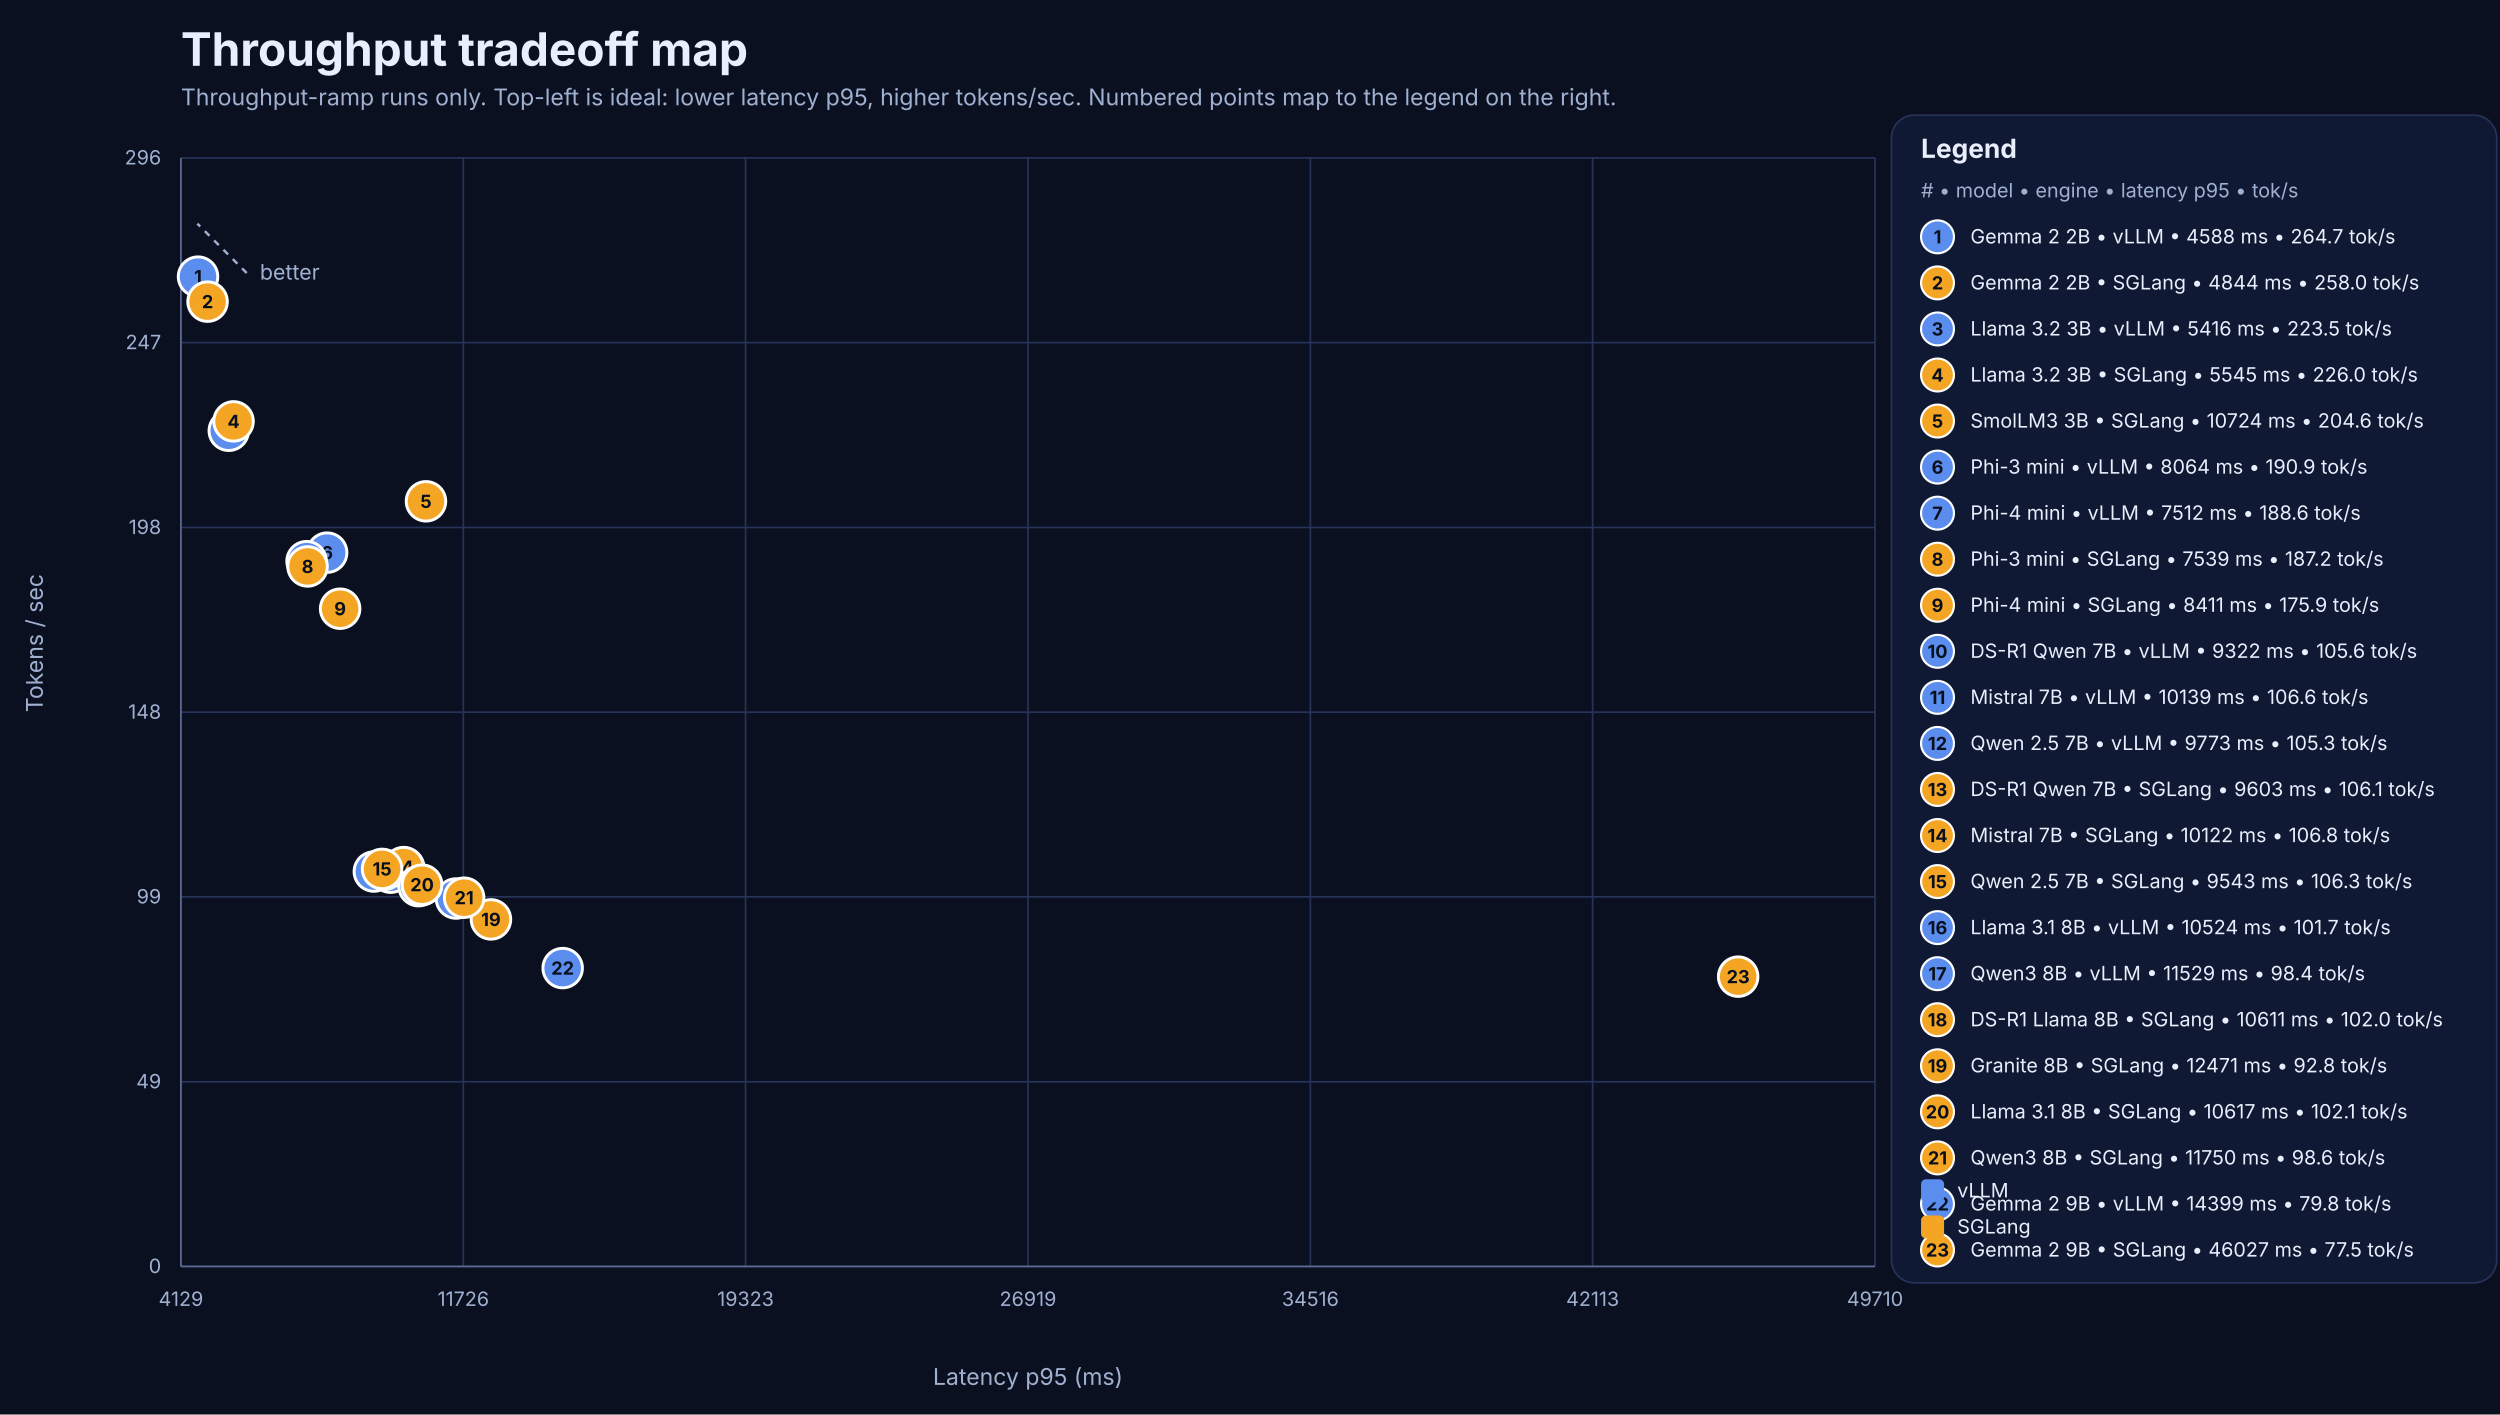
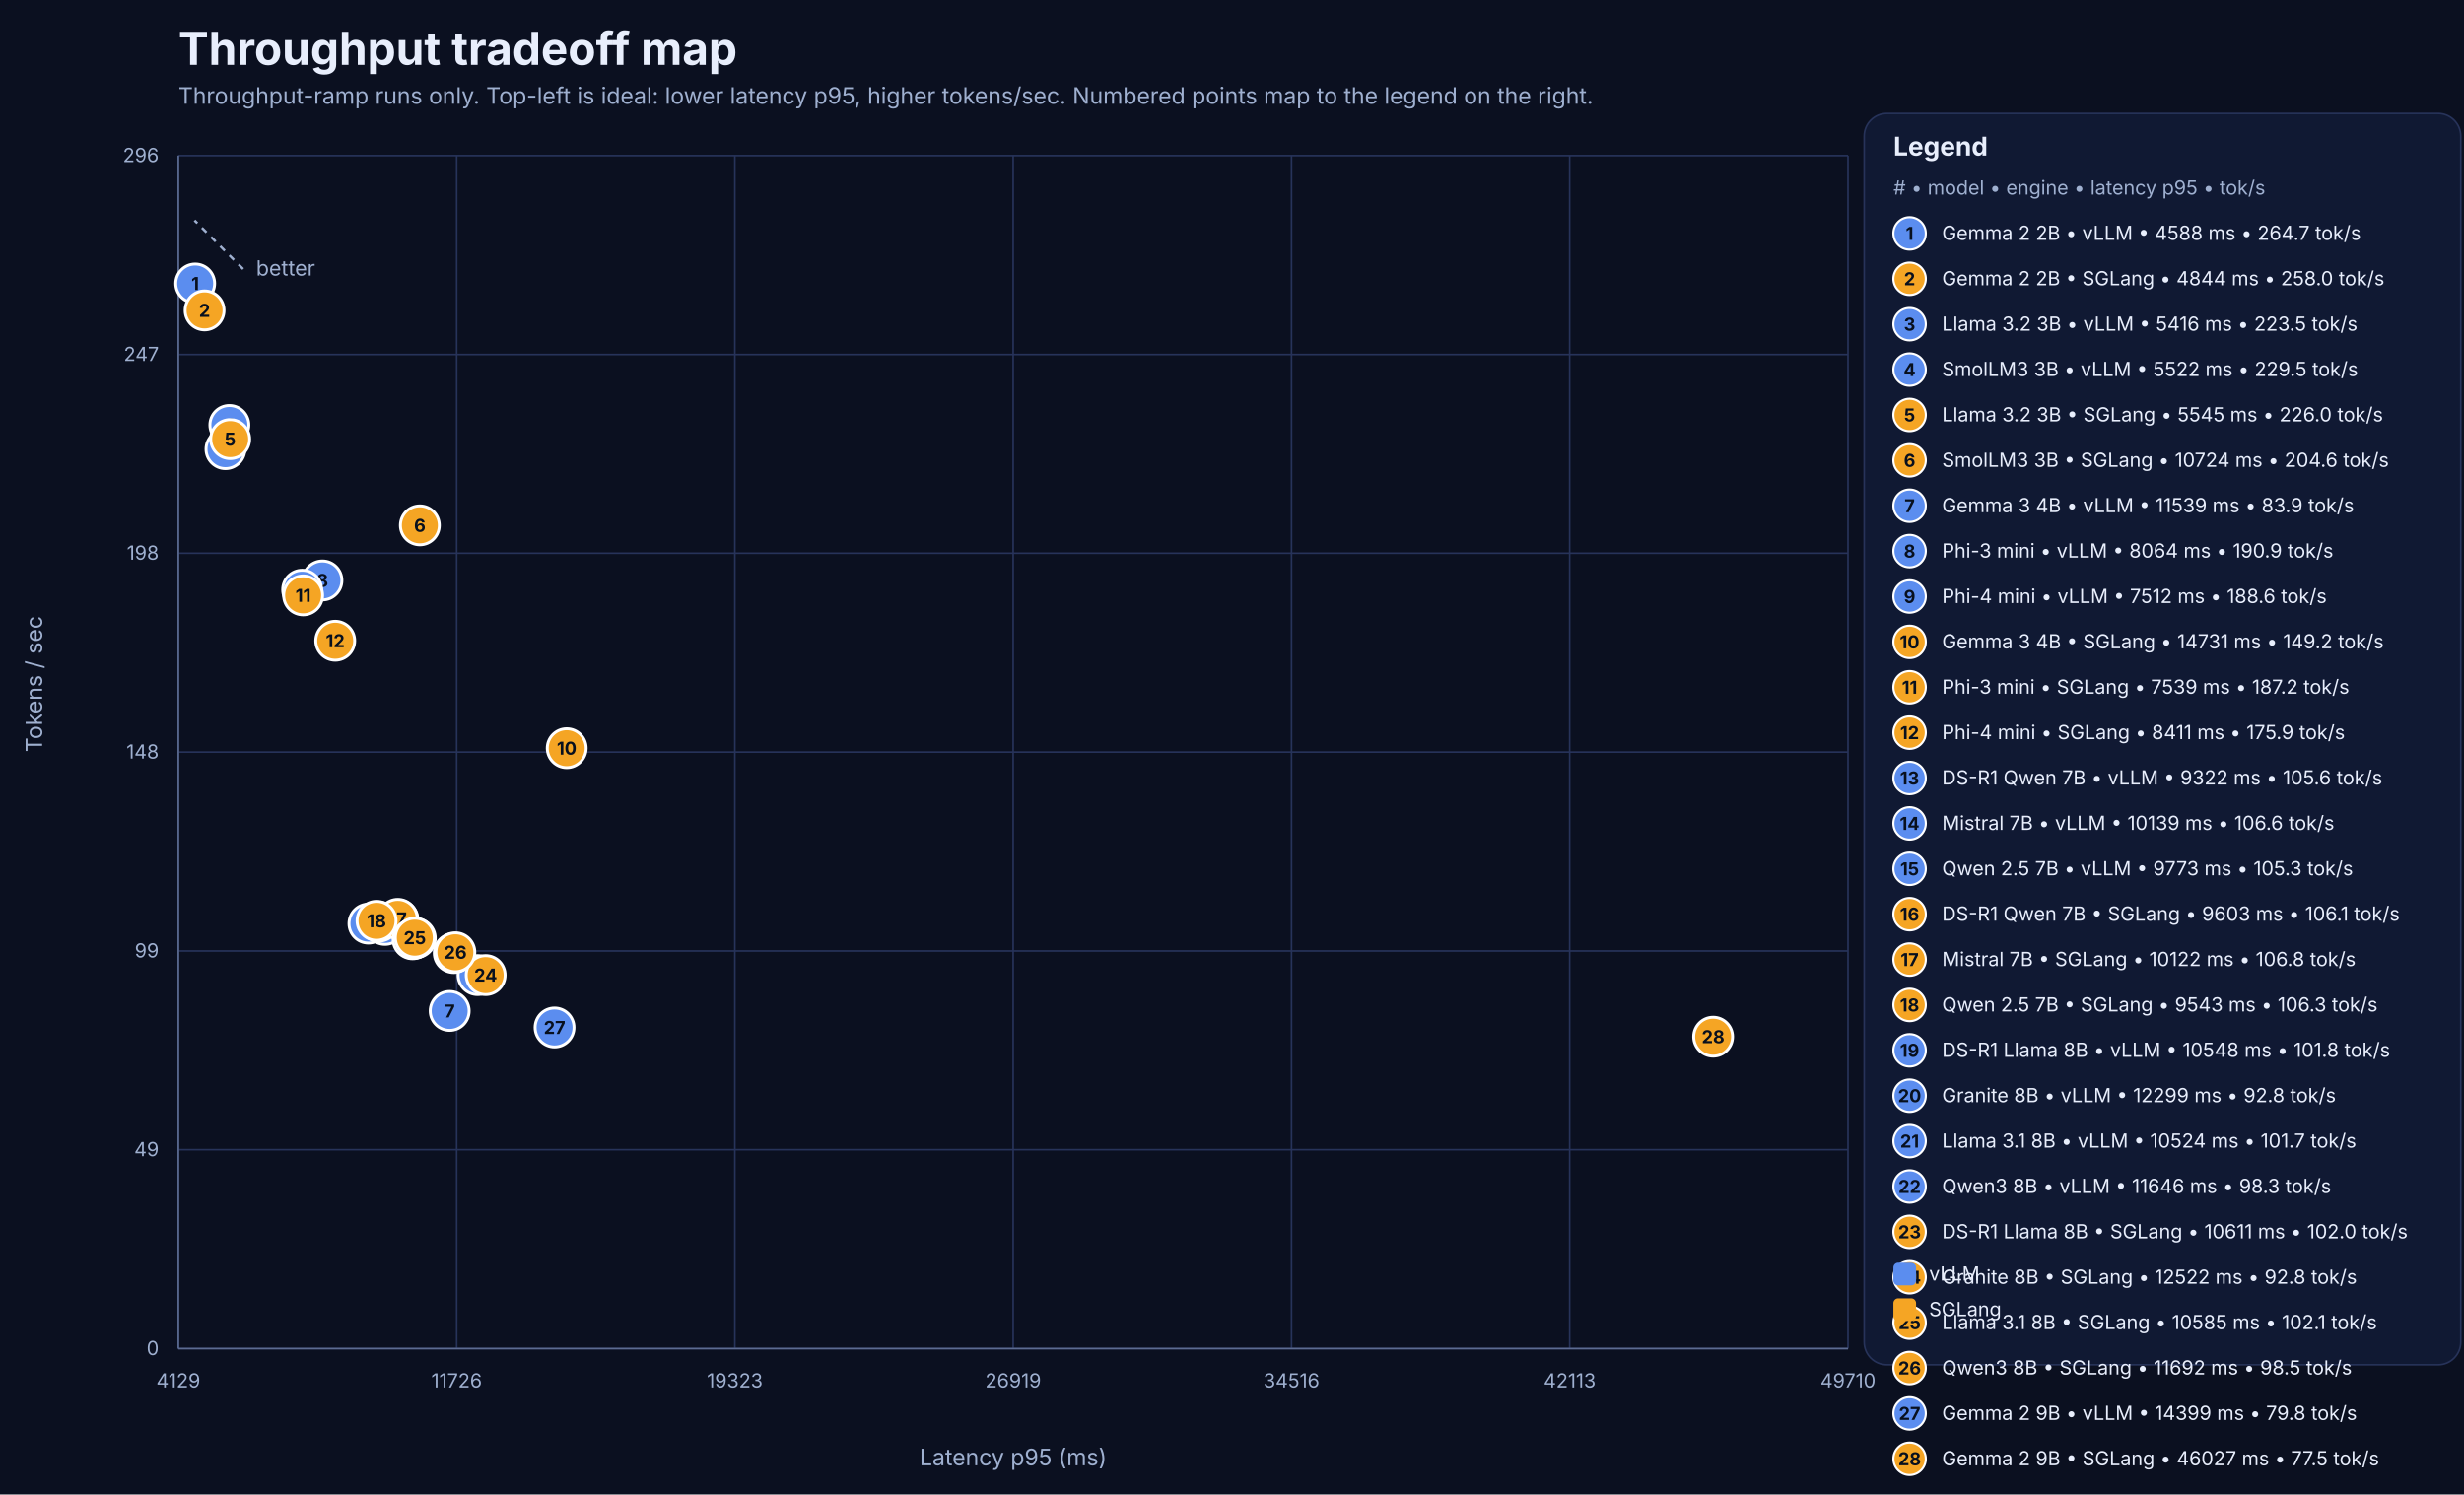
- <svg xmlns="http://www.w3.org/2000/svg" width="1520" height="860" viewBox="0 0 1520 860">
+ <svg xmlns="http://www.w3.org/2000/svg" width="1520" height="922" viewBox="0 0 1520 922">
  <style>text{font-family:system-ui,-apple-system,sans-serif;fill:#e8eefc}.muted{fill:#9fb0d0}.title{font-size:28px;font-weight:700}.subtitle{font-size:14px}.axis{stroke:#5c6b91;stroke-width:1}.grid{stroke:#27335a;stroke-width:1}.small{font-size:12px}.label{font-size:14px}.legend-title{font-size:16px;font-weight:700}.legend-row{font-size:12px}.point-id{font-size:11px;font-weight:700;fill:#08101e}.hint{font-size:13px;fill:#9fb0d0}</style>
-   <rect width="1520" height="860" fill="#0b1020" />
+   <rect width="1520" height="922" fill="#0b1020" />
  <text x="110" y="40" class="title">Throughput tradeoff map</text>
  <text x="110" y="64" class="subtitle muted">Throughput-ramp runs only. Top-left is ideal: lower latency p95, higher tokens/sec. Numbered points map to the legend on the right.</text>
-   <line x1="110.0" y1="96" x2="110.0" y2="770" class="grid" />
-   <text x="110.0" y="794.0" text-anchor="middle" class="small muted">4129</text>
-   <line x1="281.7" y1="96" x2="281.7" y2="770" class="grid" />
-   <text x="281.7" y="794.0" text-anchor="middle" class="small muted">11726</text>
-   <line x1="453.3" y1="96" x2="453.3" y2="770" class="grid" />
-   <text x="453.3" y="794.0" text-anchor="middle" class="small muted">19323</text>
-   <line x1="625.0" y1="96" x2="625.0" y2="770" class="grid" />
-   <text x="625.0" y="794.0" text-anchor="middle" class="small muted">26919</text>
-   <line x1="796.7" y1="96" x2="796.7" y2="770" class="grid" />
-   <text x="796.7" y="794.0" text-anchor="middle" class="small muted">34516</text>
-   <line x1="968.3" y1="96" x2="968.3" y2="770" class="grid" />
-   <text x="968.3" y="794.0" text-anchor="middle" class="small muted">42113</text>
-   <line x1="1140.0" y1="96" x2="1140.0" y2="770" class="grid" />
-   <text x="1140.0" y="794.0" text-anchor="middle" class="small muted">49710</text>
-   <line x1="110" y1="770.0" x2="1140" y2="770.0" class="grid" />
-   <text x="98" y="774.0" text-anchor="end" class="small muted">0</text>
-   <line x1="110" y1="657.7" x2="1140" y2="657.7" class="grid" />
-   <text x="98" y="661.7" text-anchor="end" class="small muted">49</text>
-   <line x1="110" y1="545.3" x2="1140" y2="545.3" class="grid" />
-   <text x="98" y="549.3" text-anchor="end" class="small muted">99</text>
-   <line x1="110" y1="433.0" x2="1140" y2="433.0" class="grid" />
-   <text x="98" y="437.0" text-anchor="end" class="small muted">148</text>
-   <line x1="110" y1="320.7" x2="1140" y2="320.7" class="grid" />
-   <text x="98" y="324.7" text-anchor="end" class="small muted">198</text>
-   <line x1="110" y1="208.3" x2="1140" y2="208.3" class="grid" />
-   <text x="98" y="212.3" text-anchor="end" class="small muted">247</text>
+   <line x1="110.0" y1="96" x2="110.0" y2="832" class="grid" />
+   <text x="110.0" y="856.0" text-anchor="middle" class="small muted">4129</text>
+   <line x1="281.7" y1="96" x2="281.7" y2="832" class="grid" />
+   <text x="281.7" y="856.0" text-anchor="middle" class="small muted">11726</text>
+   <line x1="453.3" y1="96" x2="453.3" y2="832" class="grid" />
+   <text x="453.3" y="856.0" text-anchor="middle" class="small muted">19323</text>
+   <line x1="625.0" y1="96" x2="625.0" y2="832" class="grid" />
+   <text x="625.0" y="856.0" text-anchor="middle" class="small muted">26919</text>
+   <line x1="796.7" y1="96" x2="796.7" y2="832" class="grid" />
+   <text x="796.7" y="856.0" text-anchor="middle" class="small muted">34516</text>
+   <line x1="968.3" y1="96" x2="968.3" y2="832" class="grid" />
+   <text x="968.3" y="856.0" text-anchor="middle" class="small muted">42113</text>
+   <line x1="1140.0" y1="96" x2="1140.0" y2="832" class="grid" />
+   <text x="1140.0" y="856.0" text-anchor="middle" class="small muted">49710</text>
+   <line x1="110" y1="832.0" x2="1140" y2="832.0" class="grid" />
+   <text x="98" y="836.0" text-anchor="end" class="small muted">0</text>
+   <line x1="110" y1="709.3" x2="1140" y2="709.3" class="grid" />
+   <text x="98" y="713.3" text-anchor="end" class="small muted">49</text>
+   <line x1="110" y1="586.7" x2="1140" y2="586.7" class="grid" />
+   <text x="98" y="590.7" text-anchor="end" class="small muted">99</text>
+   <line x1="110" y1="464.0" x2="1140" y2="464.0" class="grid" />
+   <text x="98" y="468.0" text-anchor="end" class="small muted">148</text>
+   <line x1="110" y1="341.3" x2="1140" y2="341.3" class="grid" />
+   <text x="98" y="345.3" text-anchor="end" class="small muted">198</text>
+   <line x1="110" y1="218.7" x2="1140" y2="218.7" class="grid" />
+   <text x="98" y="222.7" text-anchor="end" class="small muted">247</text>
  <line x1="110" y1="96.0" x2="1140" y2="96.0" class="grid" />
  <text x="98" y="100.0" text-anchor="end" class="small muted">296</text>
-   <line x1="110" y1="96" x2="110" y2="770" class="axis" />
-   <line x1="110" y1="770" x2="1140" y2="770" class="axis" />
+   <line x1="110" y1="96" x2="110" y2="832" class="axis" />
+   <line x1="110" y1="832" x2="1140" y2="832" class="axis" />
  <path d="M 150 166 L 120 136" fill="none" stroke="#9fb0d0" stroke-width="1.5" stroke-dasharray="4 4" />
  <text x="158" y="170" class="hint">better</text>
-   <circle cx="120.4" cy="168.2" r="12" fill="#5B8DEF" stroke="#ffffff" stroke-width="1.8" />
-   <text x="120.4" y="172.2" text-anchor="middle" class="point-id">1</text>
-   <circle cx="126.2" cy="183.4" r="12" fill="#F5A524" stroke="#ffffff" stroke-width="1.8" />
-   <text x="126.2" y="187.4" text-anchor="middle" class="point-id">2</text>
-   <circle cx="139.1" cy="261.9" r="12" fill="#5B8DEF" stroke="#ffffff" stroke-width="1.8" />
-   <text x="139.1" y="265.9" text-anchor="middle" class="point-id">3</text>
-   <circle cx="142.0" cy="256.2" r="12" fill="#F5A524" stroke="#ffffff" stroke-width="1.8" />
-   <text x="142.0" y="260.2" text-anchor="middle" class="point-id">4</text>
-   <circle cx="259.0" cy="304.8" r="12" fill="#F5A524" stroke="#ffffff" stroke-width="1.8" />
-   <text x="259.0" y="308.8" text-anchor="middle" class="point-id">5</text>
-   <circle cx="198.9" cy="336.0" r="12" fill="#5B8DEF" stroke="#ffffff" stroke-width="1.8" />
-   <text x="198.9" y="340.0" text-anchor="middle" class="point-id">6</text>
-   <circle cx="186.4" cy="341.2" r="12" fill="#5B8DEF" stroke="#ffffff" stroke-width="1.8" />
-   <text x="186.4" y="345.2" text-anchor="middle" class="point-id">7</text>
-   <circle cx="187.0" cy="344.4" r="12" fill="#F5A524" stroke="#ffffff" stroke-width="1.8" />
-   <text x="187.0" y="348.4" text-anchor="middle" class="point-id">8</text>
-   <circle cx="206.8" cy="370.1" r="12" fill="#F5A524" stroke="#ffffff" stroke-width="1.8" />
-   <text x="206.8" y="374.1" text-anchor="middle" class="point-id">9</text>
-   <circle cx="227.3" cy="529.9" r="12" fill="#5B8DEF" stroke="#ffffff" stroke-width="1.8" />
-   <text x="227.3" y="533.9" text-anchor="middle" class="point-id">10</text>
-   <circle cx="245.8" cy="527.6" r="12" fill="#5B8DEF" stroke="#ffffff" stroke-width="1.8" />
-   <text x="245.8" y="531.6" text-anchor="middle" class="point-id">11</text>
-   <circle cx="237.5" cy="530.6" r="12" fill="#5B8DEF" stroke="#ffffff" stroke-width="1.8" />
-   <text x="237.5" y="534.6" text-anchor="middle" class="point-id">12</text>
-   <circle cx="233.7" cy="528.8" r="12" fill="#F5A524" stroke="#ffffff" stroke-width="1.8" />
-   <text x="233.7" y="532.8" text-anchor="middle" class="point-id">13</text>
-   <circle cx="245.4" cy="527.2" r="12" fill="#F5A524" stroke="#ffffff" stroke-width="1.8" />
-   <text x="245.4" y="531.2" text-anchor="middle" class="point-id">14</text>
-   <circle cx="232.3" cy="528.3" r="12" fill="#F5A524" stroke="#ffffff" stroke-width="1.8" />
-   <text x="232.3" y="532.3" text-anchor="middle" class="point-id">15</text>
-   <circle cx="254.5" cy="538.8" r="12" fill="#5B8DEF" stroke="#ffffff" stroke-width="1.8" />
-   <text x="254.5" y="542.8" text-anchor="middle" class="point-id">16</text>
-   <circle cx="277.2" cy="546.3" r="12" fill="#5B8DEF" stroke="#ffffff" stroke-width="1.8" />
-   <text x="277.2" y="550.3" text-anchor="middle" class="point-id">17</text>
-   <circle cx="256.5" cy="538.1" r="12" fill="#F5A524" stroke="#ffffff" stroke-width="1.8" />
-   <text x="256.5" y="542.1" text-anchor="middle" class="point-id">18</text>
-   <circle cx="298.5" cy="559.0" r="12" fill="#F5A524" stroke="#ffffff" stroke-width="1.8" />
-   <text x="298.5" y="563.0" text-anchor="middle" class="point-id">19</text>
-   <circle cx="256.6" cy="537.9" r="12" fill="#F5A524" stroke="#ffffff" stroke-width="1.8" />
-   <text x="256.6" y="541.9" text-anchor="middle" class="point-id">20</text>
-   <circle cx="282.2" cy="545.8" r="12" fill="#F5A524" stroke="#ffffff" stroke-width="1.8" />
-   <text x="282.2" y="549.8" text-anchor="middle" class="point-id">21</text>
-   <circle cx="342.1" cy="588.6" r="12" fill="#5B8DEF" stroke="#ffffff" stroke-width="1.8" />
-   <text x="342.1" y="592.6" text-anchor="middle" class="point-id">22</text>
-   <circle cx="1056.8" cy="593.8" r="12" fill="#F5A524" stroke="#ffffff" stroke-width="1.8" />
-   <text x="1056.8" y="597.8" text-anchor="middle" class="point-id">23</text>
-   <rect x="1150" y="70" width="368" height="710" rx="14" fill="#101933" stroke="#27335a" stroke-width="1" />
+   <circle cx="120.4" cy="174.9" r="12" fill="#5B8DEF" stroke="#ffffff" stroke-width="1.8" />
+   <text x="120.4" y="178.9" text-anchor="middle" class="point-id">1</text>
+   <circle cx="126.2" cy="191.5" r="12" fill="#F5A524" stroke="#ffffff" stroke-width="1.8" />
+   <text x="126.2" y="195.5" text-anchor="middle" class="point-id">2</text>
+   <circle cx="139.1" cy="277.1" r="12" fill="#5B8DEF" stroke="#ffffff" stroke-width="1.8" />
+   <text x="139.1" y="281.1" text-anchor="middle" class="point-id">3</text>
+   <circle cx="141.5" cy="262.2" r="12" fill="#5B8DEF" stroke="#ffffff" stroke-width="1.8" />
+   <text x="141.5" y="266.2" text-anchor="middle" class="point-id">4</text>
+   <circle cx="142.0" cy="270.9" r="12" fill="#F5A524" stroke="#ffffff" stroke-width="1.8" />
+   <text x="142.0" y="274.9" text-anchor="middle" class="point-id">5</text>
+   <circle cx="259.0" cy="324.1" r="12" fill="#F5A524" stroke="#ffffff" stroke-width="1.8" />
+   <text x="259.0" y="328.1" text-anchor="middle" class="point-id">6</text>
+   <circle cx="277.4" cy="623.7" r="12" fill="#5B8DEF" stroke="#ffffff" stroke-width="1.8" />
+   <text x="277.4" y="627.7" text-anchor="middle" class="point-id">7</text>
+   <circle cx="198.9" cy="358.1" r="12" fill="#5B8DEF" stroke="#ffffff" stroke-width="1.8" />
+   <text x="198.9" y="362.1" text-anchor="middle" class="point-id">8</text>
+   <circle cx="186.4" cy="363.8" r="12" fill="#5B8DEF" stroke="#ffffff" stroke-width="1.8" />
+   <text x="186.4" y="367.8" text-anchor="middle" class="point-id">9</text>
+   <circle cx="349.6" cy="461.6" r="12" fill="#F5A524" stroke="#ffffff" stroke-width="1.8" />
+   <text x="349.6" y="465.6" text-anchor="middle" class="point-id">10</text>
+   <circle cx="187.0" cy="367.3" r="12" fill="#F5A524" stroke="#ffffff" stroke-width="1.8" />
+   <text x="187.0" y="371.3" text-anchor="middle" class="point-id">11</text>
+   <circle cx="206.8" cy="395.3" r="12" fill="#F5A524" stroke="#ffffff" stroke-width="1.8" />
+   <text x="206.8" y="399.3" text-anchor="middle" class="point-id">12</text>
+   <circle cx="227.3" cy="569.8" r="12" fill="#5B8DEF" stroke="#ffffff" stroke-width="1.8" />
+   <text x="227.3" y="573.8" text-anchor="middle" class="point-id">13</text>
+   <circle cx="245.8" cy="567.4" r="12" fill="#5B8DEF" stroke="#ffffff" stroke-width="1.8" />
+   <text x="245.8" y="571.4" text-anchor="middle" class="point-id">14</text>
+   <circle cx="237.5" cy="570.6" r="12" fill="#5B8DEF" stroke="#ffffff" stroke-width="1.8" />
+   <text x="237.5" y="574.6" text-anchor="middle" class="point-id">15</text>
+   <circle cx="233.7" cy="568.6" r="12" fill="#F5A524" stroke="#ffffff" stroke-width="1.8" />
+   <text x="233.7" y="572.6" text-anchor="middle" class="point-id">16</text>
+   <circle cx="245.4" cy="566.9" r="12" fill="#F5A524" stroke="#ffffff" stroke-width="1.8" />
+   <text x="245.4" y="570.9" text-anchor="middle" class="point-id">17</text>
+   <circle cx="232.3" cy="568.1" r="12" fill="#F5A524" stroke="#ffffff" stroke-width="1.8" />
+   <text x="232.3" y="572.1" text-anchor="middle" class="point-id">18</text>
+   <circle cx="255.0" cy="579.3" r="12" fill="#5B8DEF" stroke="#ffffff" stroke-width="1.8" />
+   <text x="255.0" y="583.3" text-anchor="middle" class="point-id">19</text>
+   <circle cx="294.6" cy="601.6" r="12" fill="#5B8DEF" stroke="#ffffff" stroke-width="1.8" />
+   <text x="294.6" y="605.6" text-anchor="middle" class="point-id">20</text>
+   <circle cx="254.5" cy="579.5" r="12" fill="#5B8DEF" stroke="#ffffff" stroke-width="1.8" />
+   <text x="254.5" y="583.5" text-anchor="middle" class="point-id">21</text>
+   <circle cx="279.9" cy="588.0" r="12" fill="#5B8DEF" stroke="#ffffff" stroke-width="1.8" />
+   <text x="279.9" y="592.0" text-anchor="middle" class="point-id">22</text>
+   <circle cx="256.5" cy="578.8" r="12" fill="#F5A524" stroke="#ffffff" stroke-width="1.8" />
+   <text x="256.5" y="582.8" text-anchor="middle" class="point-id">23</text>
+   <circle cx="299.6" cy="601.6" r="12" fill="#F5A524" stroke="#ffffff" stroke-width="1.8" />
+   <text x="299.6" y="605.6" text-anchor="middle" class="point-id">24</text>
+   <circle cx="255.9" cy="578.5" r="12" fill="#F5A524" stroke="#ffffff" stroke-width="1.8" />
+   <text x="255.9" y="582.5" text-anchor="middle" class="point-id">25</text>
+   <circle cx="280.9" cy="587.5" r="12" fill="#F5A524" stroke="#ffffff" stroke-width="1.8" />
+   <text x="280.9" y="591.5" text-anchor="middle" class="point-id">26</text>
+   <circle cx="342.1" cy="633.9" r="12" fill="#5B8DEF" stroke="#ffffff" stroke-width="1.8" />
+   <text x="342.1" y="637.9" text-anchor="middle" class="point-id">27</text>
+   <circle cx="1056.8" cy="639.6" r="12" fill="#F5A524" stroke="#ffffff" stroke-width="1.8" />
+   <text x="1056.8" y="643.6" text-anchor="middle" class="point-id">28</text>
+   <rect x="1150" y="70" width="368" height="772" rx="14" fill="#101933" stroke="#27335a" stroke-width="1" />
  <text x="1168" y="96" class="legend-title">Legend</text>
  <text x="1168" y="120" class="small muted"># • model • engine • latency p95 • tok/s</text>
  <circle cx="1178" cy="144" r="10" fill="#5B8DEF" stroke="#ffffff" stroke-width="1.3" />
  <text x="1178" y="148" text-anchor="middle" class="point-id">1</text>
  <text x="1198" y="148" class="legend-row">Gemma 2 2B • vLLM • 4588 ms • 264.7 tok/s</text>
  <circle cx="1178" cy="172" r="10" fill="#F5A524" stroke="#ffffff" stroke-width="1.3" />
  <text x="1178" y="176" text-anchor="middle" class="point-id">2</text>
  <text x="1198" y="176" class="legend-row">Gemma 2 2B • SGLang • 4844 ms • 258.0 tok/s</text>
  <circle cx="1178" cy="200" r="10" fill="#5B8DEF" stroke="#ffffff" stroke-width="1.3" />
  <text x="1178" y="204" text-anchor="middle" class="point-id">3</text>
  <text x="1198" y="204" class="legend-row">Llama 3.2 3B • vLLM • 5416 ms • 223.5 tok/s</text>
-   <circle cx="1178" cy="228" r="10" fill="#F5A524" stroke="#ffffff" stroke-width="1.3" />
+   <circle cx="1178" cy="228" r="10" fill="#5B8DEF" stroke="#ffffff" stroke-width="1.3" />
  <text x="1178" y="232" text-anchor="middle" class="point-id">4</text>
-   <text x="1198" y="232" class="legend-row">Llama 3.2 3B • SGLang • 5545 ms • 226.0 tok/s</text>
+   <text x="1198" y="232" class="legend-row">SmolLM3 3B • vLLM • 5522 ms • 229.5 tok/s</text>
  <circle cx="1178" cy="256" r="10" fill="#F5A524" stroke="#ffffff" stroke-width="1.3" />
  <text x="1178" y="260" text-anchor="middle" class="point-id">5</text>
-   <text x="1198" y="260" class="legend-row">SmolLM3 3B • SGLang • 10724 ms • 204.6 tok/s</text>
-   <circle cx="1178" cy="284" r="10" fill="#5B8DEF" stroke="#ffffff" stroke-width="1.3" />
+   <text x="1198" y="260" class="legend-row">Llama 3.2 3B • SGLang • 5545 ms • 226.0 tok/s</text>
+   <circle cx="1178" cy="284" r="10" fill="#F5A524" stroke="#ffffff" stroke-width="1.3" />
  <text x="1178" y="288" text-anchor="middle" class="point-id">6</text>
-   <text x="1198" y="288" class="legend-row">Phi-3 mini • vLLM • 8064 ms • 190.9 tok/s</text>
+   <text x="1198" y="288" class="legend-row">SmolLM3 3B • SGLang • 10724 ms • 204.6 tok/s</text>
  <circle cx="1178" cy="312" r="10" fill="#5B8DEF" stroke="#ffffff" stroke-width="1.3" />
  <text x="1178" y="316" text-anchor="middle" class="point-id">7</text>
-   <text x="1198" y="316" class="legend-row">Phi-4 mini • vLLM • 7512 ms • 188.6 tok/s</text>
-   <circle cx="1178" cy="340" r="10" fill="#F5A524" stroke="#ffffff" stroke-width="1.3" />
+   <text x="1198" y="316" class="legend-row">Gemma 3 4B • vLLM • 11539 ms • 83.9 tok/s</text>
+   <circle cx="1178" cy="340" r="10" fill="#5B8DEF" stroke="#ffffff" stroke-width="1.3" />
  <text x="1178" y="344" text-anchor="middle" class="point-id">8</text>
-   <text x="1198" y="344" class="legend-row">Phi-3 mini • SGLang • 7539 ms • 187.2 tok/s</text>
-   <circle cx="1178" cy="368" r="10" fill="#F5A524" stroke="#ffffff" stroke-width="1.3" />
+   <text x="1198" y="344" class="legend-row">Phi-3 mini • vLLM • 8064 ms • 190.9 tok/s</text>
+   <circle cx="1178" cy="368" r="10" fill="#5B8DEF" stroke="#ffffff" stroke-width="1.3" />
  <text x="1178" y="372" text-anchor="middle" class="point-id">9</text>
-   <text x="1198" y="372" class="legend-row">Phi-4 mini • SGLang • 8411 ms • 175.9 tok/s</text>
-   <circle cx="1178" cy="396" r="10" fill="#5B8DEF" stroke="#ffffff" stroke-width="1.3" />
+   <text x="1198" y="372" class="legend-row">Phi-4 mini • vLLM • 7512 ms • 188.6 tok/s</text>
+   <circle cx="1178" cy="396" r="10" fill="#F5A524" stroke="#ffffff" stroke-width="1.3" />
  <text x="1178" y="400" text-anchor="middle" class="point-id">10</text>
-   <text x="1198" y="400" class="legend-row">DS-R1 Qwen 7B • vLLM • 9322 ms • 105.6 tok/s</text>
-   <circle cx="1178" cy="424" r="10" fill="#5B8DEF" stroke="#ffffff" stroke-width="1.3" />
+   <text x="1198" y="400" class="legend-row">Gemma 3 4B • SGLang • 14731 ms • 149.2 tok/s</text>
+   <circle cx="1178" cy="424" r="10" fill="#F5A524" stroke="#ffffff" stroke-width="1.3" />
  <text x="1178" y="428" text-anchor="middle" class="point-id">11</text>
-   <text x="1198" y="428" class="legend-row">Mistral 7B • vLLM • 10139 ms • 106.6 tok/s</text>
-   <circle cx="1178" cy="452" r="10" fill="#5B8DEF" stroke="#ffffff" stroke-width="1.3" />
+   <text x="1198" y="428" class="legend-row">Phi-3 mini • SGLang • 7539 ms • 187.2 tok/s</text>
+   <circle cx="1178" cy="452" r="10" fill="#F5A524" stroke="#ffffff" stroke-width="1.3" />
  <text x="1178" y="456" text-anchor="middle" class="point-id">12</text>
-   <text x="1198" y="456" class="legend-row">Qwen 2.5 7B • vLLM • 9773 ms • 105.3 tok/s</text>
-   <circle cx="1178" cy="480" r="10" fill="#F5A524" stroke="#ffffff" stroke-width="1.3" />
+   <text x="1198" y="456" class="legend-row">Phi-4 mini • SGLang • 8411 ms • 175.9 tok/s</text>
+   <circle cx="1178" cy="480" r="10" fill="#5B8DEF" stroke="#ffffff" stroke-width="1.3" />
  <text x="1178" y="484" text-anchor="middle" class="point-id">13</text>
-   <text x="1198" y="484" class="legend-row">DS-R1 Qwen 7B • SGLang • 9603 ms • 106.1 tok/s</text>
-   <circle cx="1178" cy="508" r="10" fill="#F5A524" stroke="#ffffff" stroke-width="1.3" />
+   <text x="1198" y="484" class="legend-row">DS-R1 Qwen 7B • vLLM • 9322 ms • 105.6 tok/s</text>
+   <circle cx="1178" cy="508" r="10" fill="#5B8DEF" stroke="#ffffff" stroke-width="1.3" />
  <text x="1178" y="512" text-anchor="middle" class="point-id">14</text>
-   <text x="1198" y="512" class="legend-row">Mistral 7B • SGLang • 10122 ms • 106.8 tok/s</text>
-   <circle cx="1178" cy="536" r="10" fill="#F5A524" stroke="#ffffff" stroke-width="1.3" />
+   <text x="1198" y="512" class="legend-row">Mistral 7B • vLLM • 10139 ms • 106.6 tok/s</text>
+   <circle cx="1178" cy="536" r="10" fill="#5B8DEF" stroke="#ffffff" stroke-width="1.3" />
  <text x="1178" y="540" text-anchor="middle" class="point-id">15</text>
-   <text x="1198" y="540" class="legend-row">Qwen 2.5 7B • SGLang • 9543 ms • 106.3 tok/s</text>
-   <circle cx="1178" cy="564" r="10" fill="#5B8DEF" stroke="#ffffff" stroke-width="1.3" />
+   <text x="1198" y="540" class="legend-row">Qwen 2.5 7B • vLLM • 9773 ms • 105.3 tok/s</text>
+   <circle cx="1178" cy="564" r="10" fill="#F5A524" stroke="#ffffff" stroke-width="1.3" />
  <text x="1178" y="568" text-anchor="middle" class="point-id">16</text>
-   <text x="1198" y="568" class="legend-row">Llama 3.1 8B • vLLM • 10524 ms • 101.7 tok/s</text>
-   <circle cx="1178" cy="592" r="10" fill="#5B8DEF" stroke="#ffffff" stroke-width="1.3" />
+   <text x="1198" y="568" class="legend-row">DS-R1 Qwen 7B • SGLang • 9603 ms • 106.1 tok/s</text>
+   <circle cx="1178" cy="592" r="10" fill="#F5A524" stroke="#ffffff" stroke-width="1.3" />
  <text x="1178" y="596" text-anchor="middle" class="point-id">17</text>
-   <text x="1198" y="596" class="legend-row">Qwen3 8B • vLLM • 11529 ms • 98.4 tok/s</text>
+   <text x="1198" y="596" class="legend-row">Mistral 7B • SGLang • 10122 ms • 106.8 tok/s</text>
  <circle cx="1178" cy="620" r="10" fill="#F5A524" stroke="#ffffff" stroke-width="1.3" />
  <text x="1178" y="624" text-anchor="middle" class="point-id">18</text>
-   <text x="1198" y="624" class="legend-row">DS-R1 Llama 8B • SGLang • 10611 ms • 102.0 tok/s</text>
-   <circle cx="1178" cy="648" r="10" fill="#F5A524" stroke="#ffffff" stroke-width="1.3" />
+   <text x="1198" y="624" class="legend-row">Qwen 2.5 7B • SGLang • 9543 ms • 106.3 tok/s</text>
+   <circle cx="1178" cy="648" r="10" fill="#5B8DEF" stroke="#ffffff" stroke-width="1.3" />
  <text x="1178" y="652" text-anchor="middle" class="point-id">19</text>
-   <text x="1198" y="652" class="legend-row">Granite 8B • SGLang • 12471 ms • 92.8 tok/s</text>
-   <circle cx="1178" cy="676" r="10" fill="#F5A524" stroke="#ffffff" stroke-width="1.3" />
+   <text x="1198" y="652" class="legend-row">DS-R1 Llama 8B • vLLM • 10548 ms • 101.8 tok/s</text>
+   <circle cx="1178" cy="676" r="10" fill="#5B8DEF" stroke="#ffffff" stroke-width="1.3" />
  <text x="1178" y="680" text-anchor="middle" class="point-id">20</text>
-   <text x="1198" y="680" class="legend-row">Llama 3.1 8B • SGLang • 10617 ms • 102.1 tok/s</text>
-   <circle cx="1178" cy="704" r="10" fill="#F5A524" stroke="#ffffff" stroke-width="1.3" />
+   <text x="1198" y="680" class="legend-row">Granite 8B • vLLM • 12299 ms • 92.8 tok/s</text>
+   <circle cx="1178" cy="704" r="10" fill="#5B8DEF" stroke="#ffffff" stroke-width="1.3" />
  <text x="1178" y="708" text-anchor="middle" class="point-id">21</text>
-   <text x="1198" y="708" class="legend-row">Qwen3 8B • SGLang • 11750 ms • 98.6 tok/s</text>
+   <text x="1198" y="708" class="legend-row">Llama 3.1 8B • vLLM • 10524 ms • 101.7 tok/s</text>
  <circle cx="1178" cy="732" r="10" fill="#5B8DEF" stroke="#ffffff" stroke-width="1.3" />
  <text x="1178" y="736" text-anchor="middle" class="point-id">22</text>
-   <text x="1198" y="736" class="legend-row">Gemma 2 9B • vLLM • 14399 ms • 79.8 tok/s</text>
+   <text x="1198" y="736" class="legend-row">Qwen3 8B • vLLM • 11646 ms • 98.3 tok/s</text>
  <circle cx="1178" cy="760" r="10" fill="#F5A524" stroke="#ffffff" stroke-width="1.3" />
  <text x="1178" y="764" text-anchor="middle" class="point-id">23</text>
-   <text x="1198" y="764" class="legend-row">Gemma 2 9B • SGLang • 46027 ms • 77.5 tok/s</text>
-   <rect x="1168" y="717" width="14" height="14" rx="3" fill="#5B8DEF" />
-   <text x="1190" y="728" class="small">vLLM</text>
-   <rect x="1168" y="739" width="14" height="14" rx="3" fill="#F5A524" />
-   <text x="1190" y="750" class="small">SGLang</text>
-   <text x="625.0" y="842" text-anchor="middle" class="label muted">Latency p95 (ms)</text>
-   <text x="26" y="433.0" transform="rotate(-90 26 433.0)" class="label muted">Tokens / sec</text>
+   <text x="1198" y="764" class="legend-row">DS-R1 Llama 8B • SGLang • 10611 ms • 102.0 tok/s</text>
+   <circle cx="1178" cy="788" r="10" fill="#F5A524" stroke="#ffffff" stroke-width="1.3" />
+   <text x="1178" y="792" text-anchor="middle" class="point-id">24</text>
+   <text x="1198" y="792" class="legend-row">Granite 8B • SGLang • 12522 ms • 92.8 tok/s</text>
+   <circle cx="1178" cy="816" r="10" fill="#F5A524" stroke="#ffffff" stroke-width="1.3" />
+   <text x="1178" y="820" text-anchor="middle" class="point-id">25</text>
+   <text x="1198" y="820" class="legend-row">Llama 3.1 8B • SGLang • 10585 ms • 102.1 tok/s</text>
+   <circle cx="1178" cy="844" r="10" fill="#F5A524" stroke="#ffffff" stroke-width="1.3" />
+   <text x="1178" y="848" text-anchor="middle" class="point-id">26</text>
+   <text x="1198" y="848" class="legend-row">Qwen3 8B • SGLang • 11692 ms • 98.5 tok/s</text>
+   <circle cx="1178" cy="872" r="10" fill="#5B8DEF" stroke="#ffffff" stroke-width="1.3" />
+   <text x="1178" y="876" text-anchor="middle" class="point-id">27</text>
+   <text x="1198" y="876" class="legend-row">Gemma 2 9B • vLLM • 14399 ms • 79.8 tok/s</text>
+   <circle cx="1178" cy="900" r="10" fill="#F5A524" stroke="#ffffff" stroke-width="1.3" />
+   <text x="1178" y="904" text-anchor="middle" class="point-id">28</text>
+   <text x="1198" y="904" class="legend-row">Gemma 2 9B • SGLang • 46027 ms • 77.5 tok/s</text>
+   <rect x="1168" y="779" width="14" height="14" rx="3" fill="#5B8DEF" />
+   <text x="1190" y="790" class="small">vLLM</text>
+   <rect x="1168" y="801" width="14" height="14" rx="3" fill="#F5A524" />
+   <text x="1190" y="812" class="small">SGLang</text>
+   <text x="625.0" y="904" text-anchor="middle" class="label muted">Latency p95 (ms)</text>
+   <text x="26" y="464.0" transform="rotate(-90 26 464.0)" class="label muted">Tokens / sec</text>
</svg>
